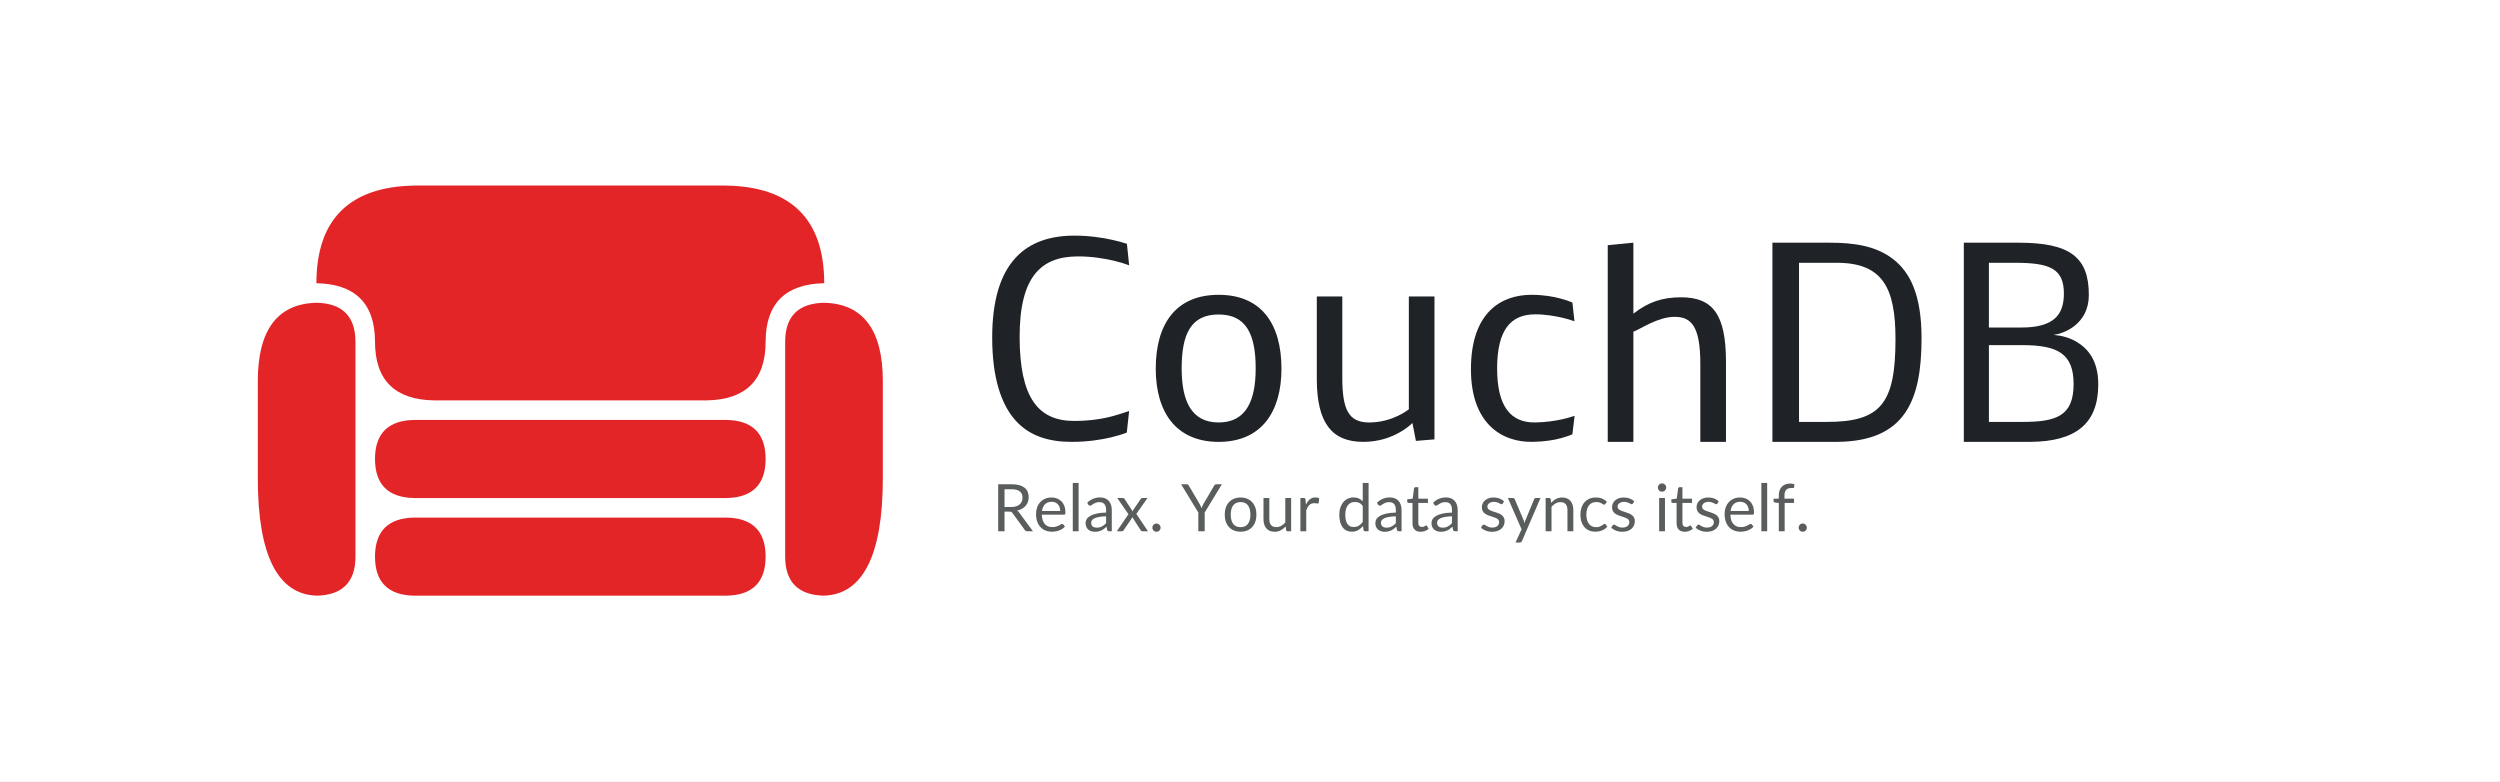
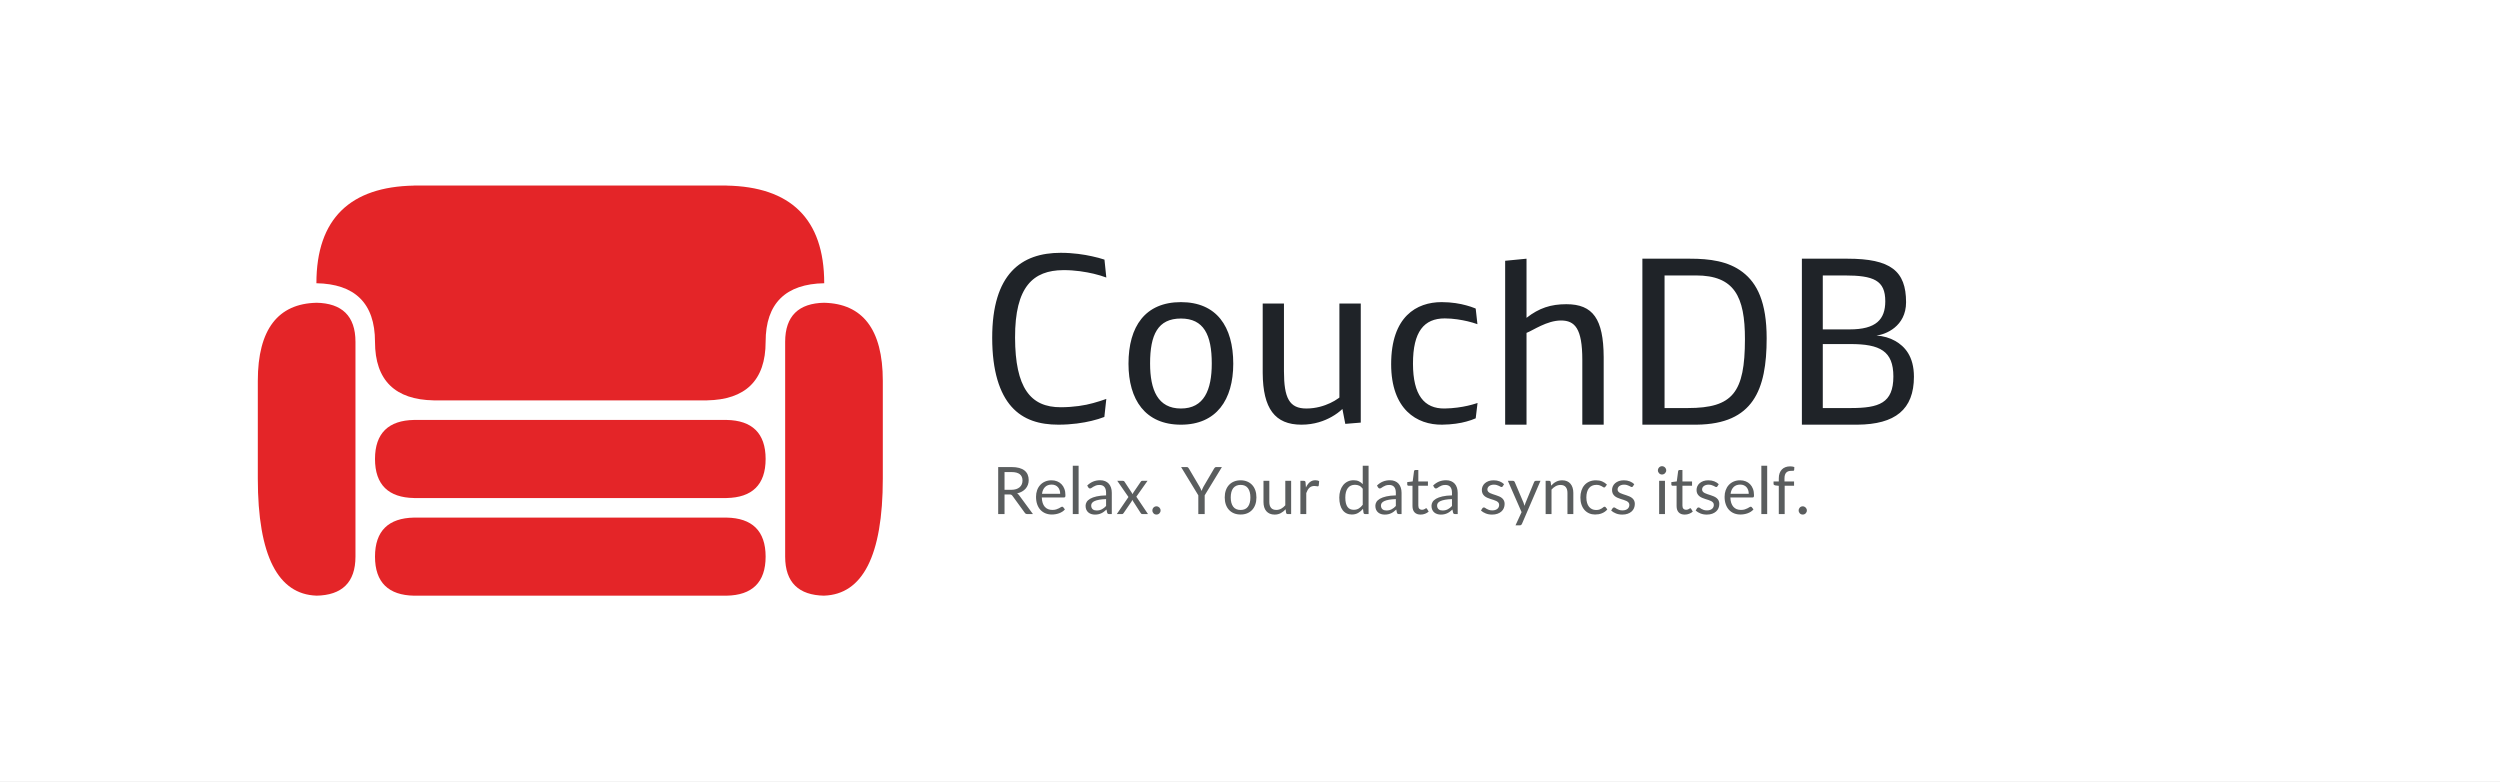
<svg xmlns="http://www.w3.org/2000/svg" viewBox="0 0 1600 500" width="1600" height="500" role="img" aria-label="couchdb">
  <rect width="1600" height="500" fill="#ffffff" />
  <g transform="translate(108.59,-6.41) scale(1.0016)">
    <g transform="translate(56.32,124.96) scale(2.9717)">
      <path d="M109.19,58.794 C109.19,64.364 106.256,67.093 100.791,67.19 L100.791,67.193 L33.597,67.193 L33.597,67.19 C28.132,67.093 25.198,64.364 25.198,58.794 C25.198,53.226 28.132,50.496 33.597,50.4 L33.597,50.395 L100.791,50.395 L100.791,50.4 C106.256,50.496 109.19,53.226 109.19,58.794 M100.791,71.398 L100.791,71.393 L33.597,71.393 L33.597,71.398 C28.132,71.494 25.198,74.224 25.198,79.794 C25.198,85.363 28.132,88.091 33.597,88.188 L33.597,88.191 L100.791,88.191 L100.791,88.186 C106.256,88.091 109.19,85.362 109.19,79.792 C109.19,74.223 106.256,71.494 100.791,71.398 M121.789,25.207 L121.789,25.202 C116.323,25.299 113.39,28.028 113.39,33.597 L113.39,79.792 C113.39,85.362 116.323,88.09 121.789,88.186 L121.789,88.178 C129.987,87.89 134.388,79.702 134.388,62.994 L134.388,41.996 C134.388,30.858 129.987,25.4 121.789,25.207 M12.599,25.202 L12.599,25.207 C4.401,25.4 0,30.858 0,41.996 L0,62.994 C0,79.702 4.401,87.889 12.599,88.178 L12.599,88.186 C18.065,88.091 20.998,85.362 20.998,79.792 L20.998,33.597 C20.998,28.028 18.065,25.299 12.599,25.202 M121.789,20.998 C121.789,7.075 114.454,0.252 100.791,0.011 L100.791,0 L33.597,0 L33.597,0.011 C19.935,0.252 12.599,7.075 12.599,20.998 L12.599,21.005 C20.797,21.15 25.198,25.244 25.198,33.597 C25.198,41.951 29.599,46.044 37.797,46.189 L37.797,46.195 L96.592,46.195 L96.592,46.189 C104.789,46.044 109.19,41.951 109.19,33.597 C109.19,25.244 113.591,21.15 121.789,21.005 L121.789,20.998 Z" fill="#E42528" />
    </g>
  </g>
-   <g transform="translate(322.59,106.80) scale(1.99562)">
+   <g transform="translate(374.66,125.13) scale(1.66302)">
    <path d="M229.182,41.029 C242.873,41.029 249.32,50.363 249.32,64.721 C249.32,78.59 242.873,88.193 229.182,88.193 C215.447,88.193 209.001,78.59 209.001,64.721 C209.001,50.363 215.447,41.029 229.182,41.029 Z M268.833,41.563 L268.833,67.611 C268.833,77.923 270.877,81.968 277.456,81.968 C281.191,81.968 284.345,80.943 286.613,79.879 C287.78,79.333 288.845,78.721 289.778,78.041 L290.169,77.746 L290.169,41.563 L298.392,41.563 L298.392,87.392 L292.435,87.88 L291.324,82.147 C290.169,83.256 288.784,84.266 287.19,85.168 C284.471,86.711 280.569,88.191 275.544,88.191 C265.342,88.191 260.751,81.971 260.654,68.368 L260.652,67.922 L260.652,41.563 L268.833,41.563 Z M329.509,41.026 C333.42,41.026 336.657,41.628 338.976,42.269 C340.176,42.603 341.251,42.932 342.216,43.337 L342.622,43.515 L343.289,49.516 C342.132,49.115 340.887,48.721 339.51,48.405 C337.197,47.876 334.087,47.293 330.708,47.293 C322.752,47.293 318.46,52.361 318.485,64.763 C318.506,76.72 322.751,82.09 330.708,81.965 C334.086,81.913 337.241,81.429 339.555,80.898 C340.735,80.629 341.819,80.332 342.832,80 L343.333,79.832 L342.622,85.744 C341.555,86.234 340.349,86.613 339.021,86.989 C336.748,87.634 333.509,88.139 329.73,88.189 C319.952,88.318 310.083,82.321 310.083,64.897 C310.083,46.538 319.908,41.027 329.509,41.026 Z M362.181,24.314 L362.181,47.073 C367.027,43.296 371.517,41.828 377.517,41.828 C387.769,41.828 391.794,47.534 391.875,62.132 L391.876,62.586 L391.876,88.191 L383.651,88.191 L383.651,63.21 C383.651,51.119 380.761,48.096 375.427,48.096 C370.04,48.096 364.571,51.96 362.333,52.799 L362.182,52.852 L362.182,88.191 L353.957,88.191 L353.957,25.115 L362.181,24.314 Z M425.079,24.314 C432.638,24.314 439.809,25.226 445.395,29.516 C450.923,33.761 454.596,41.029 454.596,54.942 C454.596,74.833 449.412,87.928 427.742,88.187 L427.08,88.191 L406.767,88.191 L406.767,24.314 L425.079,24.314 Z M468.153,24.314 L485.712,24.314 C502.248,24.314 508.247,28.982 508.247,41.073 C508.247,50.453 500.247,53.519 496.868,53.875 C499.581,54.097 501.976,54.771 504.07,55.964 C507.666,58.015 511.271,61.788 511.271,69.742 C511.271,82.372 504.041,88.076 489.536,88.19 L489.09,88.191 L468.153,88.191 L468.153,24.314 L485.712,24.314 Z M182.909,22.048 C187.709,22.048 191.934,22.709 194.954,23.383 C196.734,23.777 198.334,24.183 199.756,24.672 L199.756,24.672 L200.468,31.561 C199,31.029 197.363,30.508 195.578,30.094 C192.562,29.397 188.421,28.678 183.842,28.716 C172.373,28.813 165.283,34.984 165.35,54.722 C165.416,73.879 171.173,81.543 182.997,81.48 C187.932,81.455 192.191,80.788 195.399,79.879 C197.216,79.366 198.911,78.858 200.468,78.278 L200.468,78.278 L199.712,85.212 C198.244,85.791 196.601,86.285 194.777,86.724 C191.623,87.485 187.221,88.191 182.02,88.191 C174.863,88.191 168.551,86.413 163.972,81.257 C159.394,76.101 156.564,67.566 156.549,54.808 C156.52,30.138 167.751,22.048 182.909,22.048 Z M229.182,47.34 C220.292,47.34 217.313,53.564 217.313,64.632 C217.313,74.854 220.292,81.968 229.182,81.968 C238.073,81.968 241.05,74.855 241.05,64.632 C241.05,53.564 237.939,47.34 229.182,47.34 Z M427.391,30.759 L415.301,30.759 L415.301,81.79 L424.28,81.79 C441.617,81.79 446.214,75.789 446.239,55.297 C446.258,38.761 442.105,30.759 427.391,30.759 Z M486.824,57.164 L476.199,57.164 L476.199,81.79 L486.956,81.79 C497.802,81.79 503.358,79.923 503.36,69.655 C503.36,59.832 498.204,57.164 486.824,57.164 Z M484.599,30.76 L476.197,30.76 L476.197,51.52 L486.554,51.52 C496.734,51.52 500.224,47.696 500.246,40.717 C500.269,32.627 495.758,30.76 484.599,30.76 Z" fill="#1f2328" />
  </g>
-   <g transform="translate(635.00,340)">
+   <g transform="translate(635.00,329)">
    <path d="M7.90-15.52L12.18-15.52Q13.94-15.52 15.30-15.95Q16.65-16.38 17.57-17.17Q18.48-17.96 18.94-19.05Q19.40-20.14 19.40-21.46Q19.40-24.15 17.64-25.52Q15.88-26.88 12.35-26.88L7.90-26.88L7.90-15.52M17.30-11.95L26.08 0L22.47 0Q21.36 0 20.83-0.86L13.02-11.61Q12.66-12.12 12.25-12.34Q11.84-12.56 10.98-12.56L7.90-12.56L7.90 0L3.84 0L3.84-30.09L12.35-30.09Q15.20-30.09 17.28-29.52Q19.36-28.94 20.72-27.85Q22.07-26.75 22.72-25.21Q23.37-23.67 23.37-21.76Q23.37-20.16 22.87-18.77Q22.37-17.39 21.41-16.29Q20.45-15.18 19.08-14.41Q17.70-13.63 15.96-13.23Q16.74-12.79 17.30-11.95M31.88-12.96L43.51-12.96Q43.51-14.26 43.14-15.34Q42.78-16.42 42.07-17.21Q41.37-18 40.36-18.43Q39.35-18.86 38.07-18.86Q35.39-18.86 33.82-17.29Q32.26-15.73 31.88-12.96M45.49-4.35L46.54-2.98Q45.84-2.14 44.88-1.52Q43.91-0.90 42.81-0.50Q41.71-0.10 40.53 0.09Q39.35 0.29 38.20 0.29Q35.99 0.29 34.14-0.45Q32.28-1.20 30.92-2.64Q29.57-4.07 28.81-6.20Q28.06-8.32 28.06-11.07Q28.06-13.29 28.74-15.23Q29.42-17.16 30.70-18.57Q31.98-19.99 33.83-20.80Q35.68-21.61 37.99-21.61Q39.90-21.61 41.53-20.97Q43.16-20.33 44.34-19.12Q45.53-17.91 46.20-16.14Q46.87-14.36 46.87-12.10Q46.87-11.21 46.68-10.92Q46.49-10.63 45.97-10.63L31.75-10.63Q31.82-8.61 32.31-7.12Q32.80-5.63 33.68-4.63Q34.57-3.63 35.78-3.14Q37-2.65 38.51-2.65Q39.92-2.65 40.94-2.97Q41.96-3.30 42.69-3.68Q43.43-4.05 43.92-4.38Q44.42-4.70 44.77-4.70Q45.23-4.70 45.49-4.35M51.58-30.93L55.31-30.93L55.31 0L51.58 0L51.58-30.93M72.89-5.17L72.89-9.58Q70.31-9.49 68.49-9.17Q66.68-8.84 65.53-8.32Q64.39-7.79 63.87-7.08Q63.36-6.36 63.36-5.48Q63.36-4.64 63.63-4.03Q63.90-3.42 64.38-3.03Q64.85-2.65 65.49-2.47Q66.13-2.29 66.86-2.29Q67.85-2.29 68.67-2.49Q69.49-2.69 70.21-3.07Q70.94-3.44 71.60-3.97Q72.26-4.49 72.89-5.17M61.49-17.07L60.82-18.27Q62.58-19.97 64.62-20.81Q66.65-21.65 69.13-21.65Q70.92-21.65 72.30-21.06Q73.69-20.48 74.63-19.43Q75.58-18.37 76.06-16.88Q76.55-15.39 76.55-13.61L76.55 0L74.89 0Q74.34 0 74.05-0.18Q73.75-0.36 73.58-0.88L73.16-2.90Q72.32-2.12 71.53-1.52Q70.73-0.92 69.85-0.51Q68.96-0.10 67.97 0.12Q66.97 0.34 65.75 0.34Q64.51 0.34 63.42-0.01Q62.33-0.36 61.52-1.05Q60.71-1.74 60.24-2.80Q59.77-3.86 59.77-5.31Q59.77-6.57 60.46-7.74Q61.15-8.90 62.71-9.81Q64.26-10.71 66.76-11.29Q69.26-11.87 72.89-11.95L72.89-13.61Q72.89-16.09 71.82-17.36Q70.75-18.63 68.69-18.63Q67.31-18.63 66.37-18.28Q65.44-17.93 64.75-17.50Q64.07-17.07 63.58-16.73Q63.08-16.38 62.60-16.38Q62.22-16.38 61.95-16.58Q61.68-16.78 61.49-17.07M92.25-11.11L99.71 0L96.12 0Q95.66 0 95.39-0.24Q95.13-0.48 94.96-0.78L89.61-9.11Q89.52-8.82 89.43-8.54Q89.33-8.25 89.17-8.02L84.21-0.78Q84-0.48 83.76-0.24Q83.52 0 83.10 0L79.76 0L87.21-10.92L80.05-21.27L83.64-21.27Q84.11-21.27 84.32-21.13Q84.53-20.98 84.69-20.71L89.92-12.73Q90.09-13.34 90.45-13.90L95.03-20.62Q95.21-20.92 95.43-21.09Q95.66-21.27 95.97-21.27L99.41-21.27L92.25-11.11M102.52-2.31Q102.52-2.86 102.72-3.34Q102.92-3.82 103.27-4.18Q103.61-4.54 104.10-4.75Q104.58-4.96 105.13-4.96Q105.67-4.96 106.16-4.75Q106.64-4.54 107-4.18Q107.35-3.82 107.56-3.34Q107.77-2.86 107.77-2.31Q107.77-1.74 107.56-1.27Q107.35-0.80 107-0.44Q106.64-0.08 106.16 0.12Q105.67 0.32 105.13 0.32Q104.58 0.32 104.10 0.12Q103.61-0.08 103.27-0.44Q102.92-0.80 102.72-1.27Q102.52-1.74 102.52-2.31M147.02-30.09L136-11.99L136 0L131.92 0L131.92-11.99L120.90-30.09L124.47-30.09Q125.01-30.09 125.33-29.83Q125.64-29.57 125.87-29.15L132.76-17.45Q133.14-16.72 133.46-16.08Q133.77-15.44 134-14.78Q134.23-15.44 134.53-16.08Q134.82-16.72 135.18-17.45L142.04-29.15Q142.23-29.51 142.57-29.80Q142.91-30.09 143.43-30.09L147.02-30.09M158.99-21.61Q161.32-21.61 163.19-20.83Q165.06-20.05 166.38-18.63Q167.71-17.20 168.41-15.17Q169.11-13.15 169.11-10.65Q169.11-8.13 168.41-6.11Q167.71-4.10 166.38-2.67Q165.06-1.24 163.19-0.47Q161.32 0.29 158.99 0.29Q156.64 0.29 154.76-0.47Q152.88-1.24 151.56-2.67Q150.23-4.10 149.53-6.11Q148.83-8.13 148.83-10.65Q148.83-13.15 149.53-15.17Q150.23-17.20 151.56-18.63Q152.88-20.05 154.76-20.83Q156.64-21.61 158.99-21.61M158.99-2.62Q162.14-2.62 163.70-4.74Q165.25-6.85 165.25-10.63Q165.25-14.43 163.70-16.55Q162.14-18.67 158.99-18.67Q157.40-18.67 156.21-18.12Q155.02-17.58 154.23-16.55Q153.45-15.52 153.06-14.02Q152.67-12.52 152.67-10.63Q152.67-6.85 154.23-4.74Q155.80-2.62 158.99-2.62M187.59-21.27L191.33-21.27L191.33 0L189.11 0Q188.31 0 188.10-0.78L187.80-3.07Q186.42-1.53 184.70-0.60Q182.97 0.34 180.75 0.34Q179 0.34 177.67-0.24Q176.34-0.82 175.43-1.87Q174.53-2.92 174.08-4.41Q173.63-5.90 173.63-7.71L173.63-21.27L177.37-21.27L177.37-7.71Q177.37-5.29 178.47-3.97Q179.57-2.65 181.84-2.65Q183.50-2.65 184.94-3.43Q186.38-4.22 187.59-5.61L187.59-21.27M200.55-20.24L200.80-17.01Q201.81-19.19 203.28-20.42Q204.75-21.65 206.87-21.65Q207.54-21.65 208.16-21.50Q208.78-21.36 209.27-21.04L208.99-18.25Q208.87-17.72 208.36-17.72Q208.07-17.72 207.50-17.85Q206.93-17.98 206.22-17.98Q205.21-17.98 204.42-17.68Q203.64-17.39 203.02-16.81Q202.40-16.23 201.90-15.38Q201.41-14.53 201.01-13.44L201.01 0L197.25 0L197.25-21.27L199.40-21.27Q200-21.27 200.24-21.04Q200.47-20.81 200.55-20.24M237.15-5.94L237.15-16.21Q236.10-17.62 234.89-18.18Q233.67-18.73 232.16-18.73Q229.19-18.73 227.60-16.61Q226-14.49 226-10.56Q226-8.48 226.36-7Q226.72-5.52 227.41-4.57Q228.10-3.61 229.11-3.17Q230.12-2.73 231.40-2.73Q233.25-2.73 234.62-3.57Q236-4.41 237.15-5.94M237.15-30.93L240.89-30.93L240.89 0L238.67 0Q237.87 0 237.66-0.78L237.32-3.36Q235.96-1.72 234.21-0.71Q232.47 0.29 230.18 0.29Q228.35 0.29 226.86-0.41Q225.37-1.11 224.32-2.48Q223.27-3.84 222.71-5.88Q222.14-7.92 222.14-10.56Q222.14-12.92 222.77-14.94Q223.40-16.97 224.57-18.46Q225.75-19.95 227.46-20.80Q229.17-21.65 231.32-21.65Q233.27-21.65 234.66-20.99Q236.06-20.33 237.15-19.15L237.15-30.93M258.34-5.17L258.34-9.58Q255.76-9.49 253.94-9.17Q252.13-8.84 250.98-8.32Q249.84-7.79 249.32-7.08Q248.81-6.36 248.81-5.48Q248.81-4.64 249.08-4.03Q249.35-3.42 249.83-3.03Q250.30-2.65 250.94-2.47Q251.58-2.29 252.32-2.29Q253.30-2.29 254.12-2.49Q254.94-2.69 255.66-3.07Q256.39-3.44 257.05-3.97Q257.71-4.49 258.34-5.17M246.94-17.07L246.27-18.27Q248.03-19.97 250.07-20.81Q252.11-21.65 254.58-21.65Q256.37-21.65 257.75-21.06Q259.14-20.48 260.09-19.43Q261.03-18.37 261.51-16.88Q262-15.39 262-13.61L262 0L260.34 0Q259.79 0 259.50-0.18Q259.20-0.36 259.04-0.88L258.62-2.90Q257.78-2.12 256.98-1.52Q256.18-0.92 255.30-0.51Q254.42-0.10 253.42 0.12Q252.42 0.34 251.20 0.34Q249.96 0.34 248.87-0.01Q247.78-0.36 246.97-1.05Q246.16-1.74 245.69-2.80Q245.22-3.86 245.22-5.31Q245.22-6.57 245.91-7.74Q246.60-8.90 248.16-9.81Q249.71-10.71 252.21-11.29Q254.71-11.87 258.34-11.95L258.34-13.61Q258.34-16.09 257.27-17.36Q256.20-18.63 254.14-18.63Q252.76-18.63 251.82-18.28Q250.89-17.93 250.20-17.50Q249.52-17.07 249.03-16.73Q248.54-16.38 248.05-16.38Q247.67-16.38 247.40-16.58Q247.13-16.78 246.94-17.07M274.22 0.34Q271.70 0.34 270.34-1.07Q268.99-2.48 268.99-5.12L268.99-18.14L266.43-18.14Q266.09-18.14 265.86-18.34Q265.63-18.54 265.63-18.96L265.63-20.45L269.12-20.89L269.98-27.47Q270.04-27.78 270.26-27.98Q270.48-28.18 270.84-28.18L272.73-28.18L272.73-20.85L278.88-20.85L278.88-18.14L272.73-18.14L272.73-5.38Q272.73-4.03 273.38-3.38Q274.03-2.73 275.06-2.73Q275.65-2.73 276.08-2.89Q276.51-3.05 276.82-3.23Q277.14-3.42 277.36-3.58Q277.58-3.74 277.75-3.74Q278.04-3.74 278.27-3.38L279.36-1.60Q278.40-0.69 277.03-0.18Q275.67 0.34 274.22 0.34M294.27-5.17L294.27-9.58Q291.69-9.49 289.87-9.17Q288.06-8.84 286.91-8.32Q285.77-7.79 285.25-7.08Q284.74-6.36 284.74-5.48Q284.74-4.64 285.01-4.03Q285.29-3.42 285.76-3.03Q286.23-2.65 286.87-2.47Q287.51-2.29 288.25-2.29Q289.23-2.29 290.05-2.49Q290.87-2.69 291.60-3.07Q292.32-3.44 292.98-3.97Q293.64-4.49 294.27-5.17M282.87-17.07L282.20-18.27Q283.96-19.97 286-20.81Q288.04-21.65 290.51-21.65Q292.30-21.65 293.69-21.06Q295.07-20.48 296.02-19.43Q296.96-18.37 297.44-16.88Q297.93-15.39 297.93-13.61L297.93 0L296.27 0Q295.72 0 295.43-0.18Q295.13-0.36 294.97-0.88L294.55-2.90Q293.71-2.12 292.91-1.52Q292.11-0.92 291.23-0.51Q290.35-0.10 289.35 0.12Q288.35 0.34 287.13 0.34Q285.89 0.34 284.80-0.01Q283.71-0.36 282.90-1.05Q282.09-1.74 281.62-2.80Q281.15-3.86 281.15-5.31Q281.15-6.57 281.84-7.74Q282.53-8.90 284.09-9.81Q285.64-10.71 288.14-11.29Q290.64-11.87 294.27-11.95L294.27-13.61Q294.27-16.09 293.20-17.36Q292.13-18.63 290.07-18.63Q288.69-18.63 287.75-18.28Q286.82-17.93 286.14-17.50Q285.45-17.07 284.96-16.73Q284.47-16.38 283.98-16.38Q283.61-16.38 283.33-16.58Q283.06-16.78 282.87-17.07M327.60-19.13L326.76-17.77Q326.51-17.30 325.98-17.30Q325.67-17.30 325.27-17.54Q324.87-17.77 324.29-18.05Q323.72-18.33 322.92-18.57Q322.12-18.82 321.03-18.82Q320.08-18.82 319.33-18.57Q318.57-18.33 318.03-17.91Q317.50-17.49 317.22-16.94Q316.93-16.38 316.93-15.73Q316.93-14.91 317.40-14.36Q317.88-13.82 318.65-13.42Q319.43-13.02 320.42-12.72Q321.41-12.41 322.44-12.06Q323.48-11.72 324.47-11.30Q325.46-10.88 326.24-10.25Q327.01-9.62 327.48-8.70Q327.96-7.79 327.96-6.51Q327.96-5.04 327.43-3.79Q326.91-2.54 325.88-1.63Q324.85-0.71 323.36-0.19Q321.87 0.34 319.91 0.34Q317.69 0.34 315.88-0.39Q314.08-1.11 312.82-2.25L313.70-3.68Q313.87-3.95 314.10-4.10Q314.33-4.24 314.69-4.24Q315.06-4.24 315.48-3.95Q315.90-3.65 316.50-3.30Q317.10-2.94 317.96-2.65Q318.82-2.35 320.10-2.35Q321.20-2.35 322.01-2.64Q322.83-2.92 323.38-3.40Q323.93-3.89 324.19-4.52Q324.45-5.15 324.45-5.86Q324.45-6.74 323.98-7.32Q323.51-7.90 322.73-8.31Q321.95-8.71 320.95-9.02Q319.96-9.32 318.92-9.66Q317.88-10 316.88-10.43Q315.88-10.86 315.11-11.51Q314.33-12.16 313.86-13.11Q313.38-14.07 313.38-15.44Q313.38-16.65 313.89-17.78Q314.39-18.90 315.36-19.75Q316.32-20.60 317.73-21.11Q319.14-21.61 320.94-21.61Q323.04-21.61 324.71-20.95Q326.38-20.29 327.60-19.13M347.95-21.27L350.91-21.27L339.05 6.28Q338.86 6.70 338.57 6.95Q338.29 7.20 337.70 7.20L334.93 7.20L338.81-1.24L330.04-21.27L333.27-21.27Q333.75-21.27 334.04-21.03Q334.32-20.79 334.43-20.50L340.12-7.10Q340.45-6.22 340.68-5.25Q340.98-6.24 341.31-7.12L346.84-20.50Q346.96-20.83 347.27-21.05Q347.57-21.27 347.95-21.27M357.44-20.50L357.74-18.19Q358.43-18.96 359.21-19.59Q359.98-20.22 360.85-20.67Q361.73-21.13 362.70-21.37Q363.68-21.61 364.81-21.61Q366.56-21.61 367.89-21.03Q369.22-20.45 370.11-19.39Q371.01-18.33 371.47-16.84Q371.93-15.35 371.93-13.55L371.93 0L368.17 0L368.17-13.55Q368.17-15.96 367.07-17.29Q365.97-18.63 363.72-18.63Q362.06-18.63 360.62-17.83Q359.18-17.03 357.97-15.67L357.97 0L354.21 0L354.21-21.27L356.45-21.27Q357.25-21.27 357.44-20.50M393.44-18.84L392.45-17.49Q392.28-17.26 392.11-17.14Q391.94-17.01 391.65-17.01Q391.34-17.01 390.96-17.27Q390.58-17.54 390.02-17.85Q389.47-18.17 388.66-18.43Q387.85-18.69 386.67-18.69Q385.10-18.69 383.90-18.13Q382.70-17.58 381.90-16.53Q381.09-15.48 380.68-13.99Q380.27-12.50 380.27-10.65Q380.27-8.71 380.71-7.21Q381.15-5.71 381.96-4.69Q382.77-3.68 383.91-3.14Q385.06-2.60 386.48-2.60Q387.85-2.60 388.73-2.93Q389.61-3.26 390.19-3.65Q390.77-4.05 391.16-4.38Q391.55-4.70 391.92-4.70Q392.39-4.70 392.64-4.35L393.69-2.98Q392.99-2.12 392.11-1.51Q391.23-0.90 390.21-0.49Q389.19-0.08 388.08 0.11Q386.97 0.29 385.81 0.29Q383.82 0.29 382.11-0.44Q380.39-1.18 379.13-2.57Q377.87-3.97 377.16-6.01Q376.45-8.04 376.45-10.65Q376.45-13.02 377.11-15.04Q377.77-17.05 379.04-18.51Q380.31-19.97 382.17-20.79Q384.03-21.61 386.44-21.61Q388.69-21.61 390.40-20.88Q392.11-20.16 393.44-18.84M410.93-19.13L410.09-17.77Q409.84-17.30 409.31-17.30Q409-17.30 408.60-17.54Q408.20-17.77 407.62-18.05Q407.04-18.33 406.25-18.57Q405.45-18.82 404.36-18.82Q403.41-18.82 402.65-18.57Q401.90-18.33 401.36-17.91Q400.83-17.49 400.54-16.94Q400.26-16.38 400.26-15.73Q400.26-14.91 400.73-14.36Q401.21-13.82 401.98-13.42Q402.76-13.02 403.75-12.72Q404.73-12.41 405.77-12.06Q406.81-11.72 407.80-11.30Q408.79-10.88 409.56-10.25Q410.34-9.62 410.81-8.70Q411.29-7.79 411.29-6.51Q411.29-5.04 410.76-3.79Q410.24-2.54 409.21-1.63Q408.18-0.71 406.69-0.19Q405.20 0.34 403.24 0.34Q401.02 0.34 399.21-0.39Q397.40-1.11 396.14-2.25L397.03-3.68Q397.19-3.95 397.43-4.10Q397.66-4.24 398.01-4.24Q398.39-4.24 398.81-3.95Q399.23-3.65 399.83-3.30Q400.43-2.94 401.29-2.65Q402.15-2.35 403.43-2.35Q404.52-2.35 405.34-2.64Q406.16-2.92 406.71-3.40Q407.25-3.89 407.52-4.52Q407.78-5.15 407.78-5.86Q407.78-6.74 407.31-7.32Q406.83-7.90 406.06-8.31Q405.28-8.71 404.28-9.02Q403.28-9.32 402.24-9.66Q401.21-10 400.21-10.43Q399.21-10.86 398.43-11.51Q397.66-12.16 397.18-13.11Q396.71-14.07 396.71-15.44Q396.71-16.65 397.22-17.78Q397.72-18.90 398.69-19.75Q399.65-20.60 401.06-21.11Q402.47-21.61 404.27-21.61Q406.37-21.61 408.04-20.95Q409.71-20.29 410.93-19.13M426.85-21.27L430.58-21.27L430.58 0L426.85 0L426.85-21.27M431.38-27.95Q431.38-27.41 431.16-26.93Q430.94-26.46 430.57-26.09Q430.21-25.73 429.71-25.52Q429.22-25.31 428.67-25.31Q428.13-25.31 427.65-25.52Q427.18-25.73 426.83-26.09Q426.47-26.46 426.26-26.93Q426.05-27.41 426.05-27.95Q426.05-28.50 426.26-28.99Q426.47-29.48 426.83-29.85Q427.18-30.22 427.65-30.43Q428.13-30.64 428.67-30.64Q429.22-30.64 429.71-30.43Q430.21-30.22 430.57-29.85Q430.94-29.48 431.16-28.99Q431.38-28.50 431.38-27.95M443.25 0.34Q440.73 0.34 439.37-1.07Q438.02-2.48 438.02-5.12L438.02-18.14L435.46-18.14Q435.12-18.14 434.89-18.34Q434.66-18.54 434.66-18.96L434.66-20.45L438.14-20.89L439.01-27.47Q439.07-27.78 439.29-27.98Q439.51-28.18 439.87-28.18L441.76-28.18L441.76-20.85L447.91-20.85L447.91-18.14L441.76-18.14L441.76-5.38Q441.76-4.03 442.41-3.38Q443.06-2.73 444.09-2.73Q444.68-2.73 445.11-2.89Q445.54-3.05 445.85-3.23Q446.17-3.42 446.39-3.58Q446.61-3.74 446.78-3.74Q447.07-3.74 447.30-3.38L448.39-1.60Q447.43-0.69 446.06-0.18Q444.70 0.34 443.25 0.34M465-19.13L464.16-17.77Q463.91-17.30 463.39-17.30Q463.07-17.30 462.67-17.54Q462.27-17.77 461.70-18.05Q461.12-18.33 460.32-18.57Q459.52-18.82 458.43-18.82Q457.49-18.82 456.73-18.57Q455.97-18.33 455.44-17.91Q454.90-17.49 454.62-16.94Q454.34-16.38 454.34-15.73Q454.34-14.91 454.81-14.36Q455.28-13.82 456.06-13.42Q456.83-13.02 457.82-12.72Q458.81-12.41 459.85-12.06Q460.89-11.72 461.87-11.30Q462.86-10.88 463.64-10.25Q464.42-9.62 464.89-8.70Q465.36-7.79 465.36-6.51Q465.36-5.04 464.84-3.79Q464.31-2.54 463.28-1.63Q462.25-0.71 460.76-0.19Q459.27 0.34 457.32 0.34Q455.09 0.34 453.29-0.39Q451.48-1.11 450.22-2.25L451.10-3.68Q451.27-3.95 451.50-4.10Q451.73-4.24 452.09-4.24Q452.47-4.24 452.89-3.95Q453.31-3.65 453.90-3.30Q454.50-2.94 455.36-2.65Q456.23-2.35 457.51-2.35Q458.60-2.35 459.42-2.64Q460.24-2.92 460.78-3.40Q461.33-3.89 461.59-4.52Q461.85-5.15 461.85-5.86Q461.85-6.74 461.38-7.32Q460.91-7.90 460.13-8.31Q459.35-8.71 458.36-9.02Q457.36-9.32 456.32-9.66Q455.28-10 454.28-10.43Q453.29-10.86 452.51-11.51Q451.73-12.16 451.26-13.11Q450.79-14.07 450.79-15.44Q450.79-16.65 451.29-17.78Q451.79-18.90 452.76-19.75Q453.73-20.60 455.13-21.11Q456.54-21.61 458.35-21.61Q460.45-21.61 462.12-20.95Q463.79-20.29 465-19.13M472.56-12.96L484.20-12.96Q484.20-14.26 483.83-15.34Q483.46-16.42 482.76-17.21Q482.06-18 481.05-18.43Q480.04-18.86 478.76-18.86Q476.07-18.86 474.51-17.29Q472.94-15.73 472.56-12.96M486.17-4.35L487.22-2.98Q486.53-2.14 485.56-1.52Q484.60-0.90 483.49-0.50Q482.39-0.10 481.22 0.09Q480.04 0.29 478.88 0.29Q476.68 0.29 474.82-0.45Q472.96-1.20 471.61-2.64Q470.25-4.07 469.50-6.20Q468.74-8.32 468.74-11.07Q468.74-13.29 469.42-15.23Q470.11-17.16 471.39-18.57Q472.67-19.99 474.52-20.80Q476.36-21.61 478.67-21.61Q480.59-21.61 482.21-20.97Q483.84-20.33 485.03-19.12Q486.21-17.91 486.89-16.14Q487.56-14.36 487.56-12.10Q487.56-11.21 487.37-10.92Q487.18-10.63 486.65-10.63L472.44-10.63Q472.50-8.61 472.99-7.12Q473.49-5.63 474.37-4.63Q475.25-3.63 476.47-3.14Q477.69-2.65 479.20-2.65Q480.61-2.65 481.62-2.97Q482.64-3.30 483.38-3.68Q484.11-4.05 484.61-4.38Q485.10-4.70 485.46-4.70Q485.92-4.70 486.17-4.35M492.26-30.93L496-30.93L496 0L492.26 0L492.26-30.93M507.19 0L503.43 0L503.43-18.08L501.08-18.35Q500.64-18.46 500.36-18.68Q500.07-18.90 500.07-19.32L500.07-20.85L503.43-20.85L503.43-22.91Q503.43-24.74 503.95-26.16Q504.46-27.57 505.42-28.55Q506.37-29.53 507.72-30.03Q509.06-30.53 510.74-30.53Q512.17-30.53 513.37-30.11L513.28-28.25Q513.24-27.74 512.73-27.70Q512.21-27.66 511.35-27.66Q510.38-27.66 509.60-27.41Q508.81-27.15 508.24-26.59Q507.68-26.02 507.37-25.10Q507.07-24.17 507.07-22.81L507.07-20.85L513.20-20.85L513.20-18.14L507.19-18.14L507.19 0M516.14-2.31Q516.14-2.86 516.34-3.34Q516.54-3.82 516.88-4.18Q517.23-4.54 517.71-4.75Q518.20-4.96 518.74-4.96Q519.29-4.96 519.77-4.75Q520.25-4.54 520.61-4.18Q520.97-3.82 521.18-3.34Q521.39-2.86 521.39-2.31Q521.39-1.74 521.18-1.27Q520.97-0.80 520.61-0.44Q520.25-0.08 519.77 0.12Q519.29 0.32 518.74 0.32Q518.20 0.32 517.71 0.12Q517.23-0.08 516.88-0.44Q516.54-0.80 516.34-1.27Q516.14-1.74 516.14-2.31" fill="#5a5d5e" />
  </g>
</svg>
